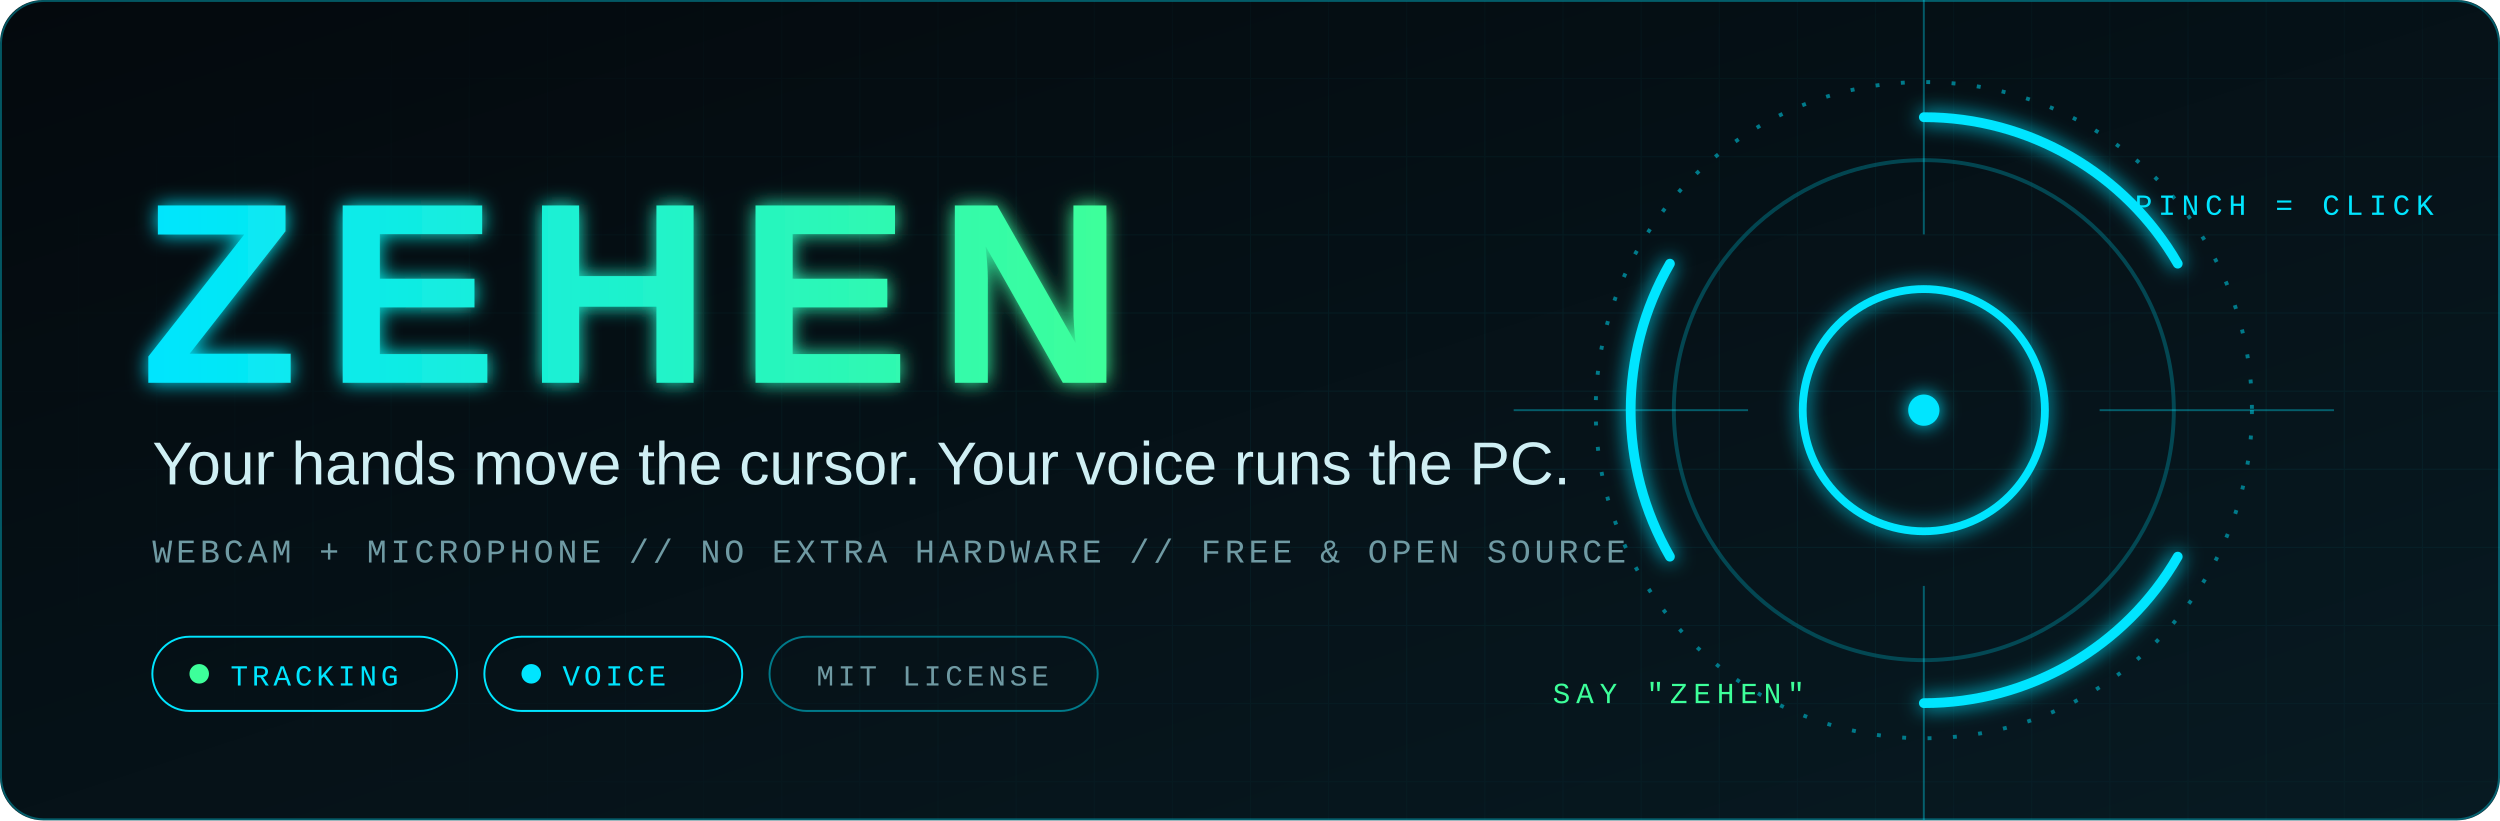
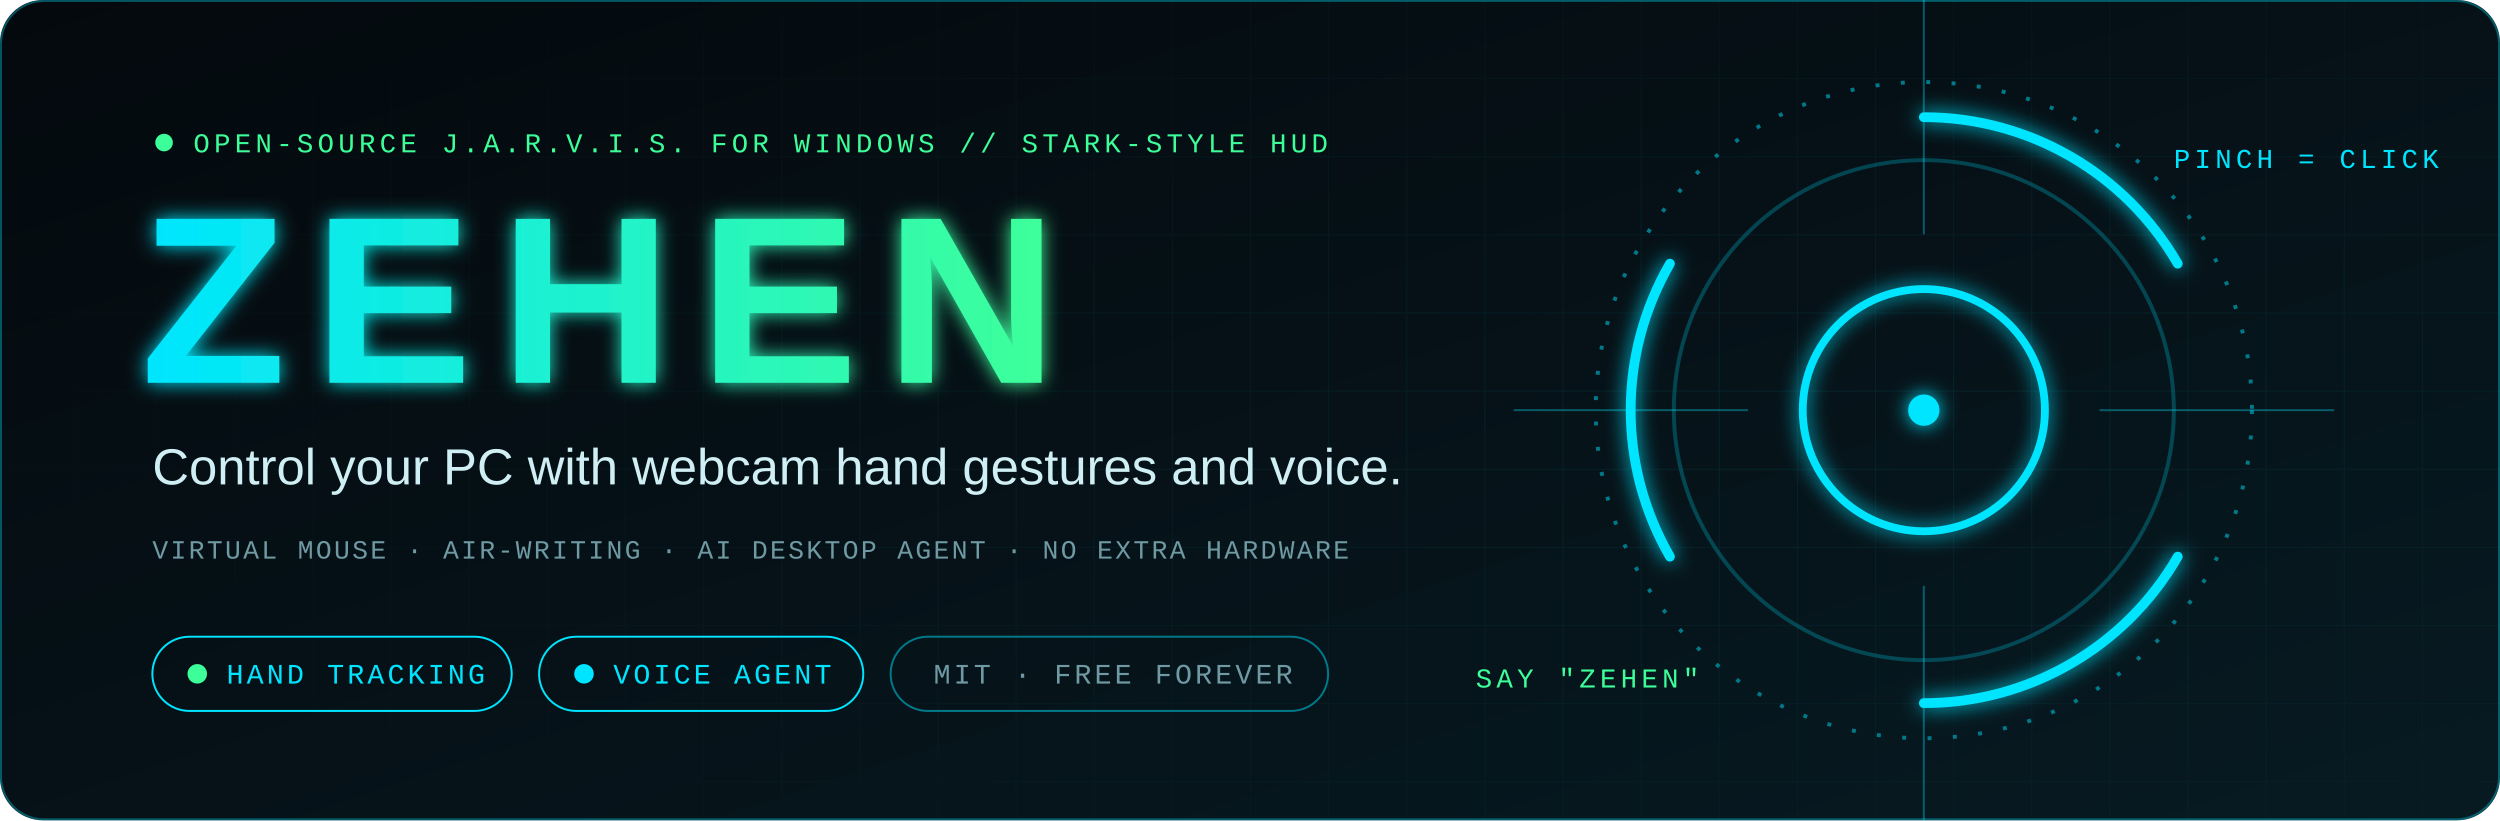
<svg xmlns="http://www.w3.org/2000/svg" viewBox="0 0 1280 420" width="1280" height="420" role="img" aria-labelledby="t d">
  <defs>
    <linearGradient id="bg" x1="0" y1="0" x2="1" y2="1">
      <stop offset="0" stop-color="#04090d" />
      <stop offset="1" stop-color="#071a22" />
    </linearGradient>
    <linearGradient id="ink" x1="0" y1="0" x2="1" y2="0">
      <stop offset="0" stop-color="#00e5ff" />
      <stop offset="1" stop-color="#3dff9a" />
    </linearGradient>
    <linearGradient id="beam" x1="0" y1="0" x2="0" y2="1">
      <stop offset="0" stop-color="#00e5ff" stop-opacity="0" />
      <stop offset=".5" stop-color="#00e5ff" stop-opacity=".22" />
      <stop offset="1" stop-color="#00e5ff" stop-opacity="0" />
    </linearGradient>
    <pattern id="grid" width="40" height="40" patternUnits="userSpaceOnUse">
      <path d="M40 0H0V40" fill="none" stroke="#00e5ff" stroke-opacity=".07" />
    </pattern>
    <radialGradient id="fade" cx=".72" cy=".5" r=".75">
      <stop offset="0" stop-color="#fff" />
      <stop offset="1" stop-color="#000" />
    </radialGradient>
    <mask id="m">
      <rect width="1280" height="420" fill="url(#fade)" />
    </mask>
    <filter id="glow" x="-30%" y="-30%" width="160%" height="160%">
      <feGaussianBlur stdDeviation="5" result="b" />
      <feMerge>
        <feMergeNode in="b" />
        <feMergeNode in="SourceGraphic" />
      </feMerge>
    </filter>
    <clipPath id="clip">
      <rect width="1280" height="420" rx="22" />
    </clipPath>
  </defs>
  <g clip-path="url(#clip)">
    <rect width="1280" height="420" fill="url(#bg)" />
    <rect width="1280" height="420" fill="url(#grid)" mask="url(#m)" />
    <rect width="1280" height="90" y="-90" fill="url(#beam)">
      <animate attributeName="y" values="-90;420" dur="5s" repeatCount="indefinite" />
    </rect>
    <g transform="translate(985 210)">
      <g fill="none" stroke="#007a8a" stroke-width="2">
        <circle r="168" stroke-dasharray="2 11">
          <animateTransform attributeName="transform" type="rotate" from="0" to="360" dur="40s" repeatCount="indefinite" />
        </circle>
        <circle r="128" stroke-opacity=".5" />
      </g>
      <g fill="none" stroke="#00e5ff" stroke-width="5" stroke-linecap="round" filter="url(#glow)">
        <g>
          <path d="M0 -150 A150 150 0 0 1 130 -75" />
          <path d="M130 75 A150 150 0 0 1 0 150" />
          <path d="M-130 75 A150 150 0 0 1 -130 -75" />
          <animateTransform attributeName="transform" type="rotate" from="360" to="0" dur="18s" repeatCount="indefinite" />
        </g>
      </g>
      <g filter="url(#glow)">
        <circle r="62" fill="none" stroke="#00e5ff" stroke-width="4">
          <animate attributeName="r" values="62;54;62" dur="2.6s" repeatCount="indefinite" />
        </circle>
        <circle r="8" fill="#00e5ff" />
      </g>
      <g stroke="#00e5ff" stroke-opacity=".35">
        <path d="M0 -210V-90M0 90V210M-210 0H-90M90 0H210" />
      </g>
-       <text x="108" y="-100" fill="#00e5ff" font-family="Consolas, 'Courier New', monospace" font-size="15" letter-spacing="3">PINCH  =  CLICK</text>
-       <text x="-190" y="150" fill="#3dff9a" font-family="Consolas, 'Courier New', monospace" font-size="15" letter-spacing="3">SAY  "ZEHEN"</text>
+       <text x="128" y="-124" fill="#00e5ff" font-family="Consolas, 'Courier New', monospace" font-size="14" letter-spacing="2.2">PINCH = CLICK</text>
+       <text x="-115" y="142" text-anchor="end" fill="#3dff9a" font-family="Consolas, 'Courier New', monospace" font-size="14" letter-spacing="2.2">SAY "ZEHEN"</text>
    </g>
-     <text x="72" y="196" font-family="'Segoe UI', 'Helvetica Neue', Arial, sans-serif" font-weight="800" font-size="132" letter-spacing="14" fill="url(#ink)" filter="url(#glow)">ZEHEN</text>
-     <text x="78" y="248" font-family="'Segoe UI', 'Helvetica Neue', Arial, sans-serif" font-weight="500" font-size="31" fill="#cfeff4">Your hands move the cursor. Your voice runs the PC.</text>
-     <text x="78" y="288" font-family="Consolas, 'Courier New', monospace" font-size="17" letter-spacing="2" fill="#6f9aa3">WEBCAM  +  MICROPHONE   //   NO EXTRA HARDWARE   //   FREE  &amp;  OPEN SOURCE</text>
-     <g font-family="Consolas, 'Courier New', monospace" font-size="15" letter-spacing="2">
-       <rect x="78" y="326" width="156" height="38" rx="19" fill="none" stroke="#00e5ff" />
-       <circle cx="102" cy="345" r="5" fill="#3dff9a">
+     <circle cx="84" cy="73" r="4.5" fill="#3dff9a">
+       <animate attributeName="opacity" values="1;.25;1" dur="1.8s" repeatCount="indefinite" />
+     </circle>
+     <text x="99" y="78" font-family="Consolas, 'Courier New', monospace" font-size="14" letter-spacing="2.2" fill="#3dff9a">OPEN-SOURCE J.A.R.V.I.S. FOR WINDOWS  //  STARK-STYLE HUD</text>
+     <text x="72" y="196" font-family="'Segoe UI', 'Helvetica Neue', Arial, sans-serif" font-weight="800" font-size="122" letter-spacing="14" fill="url(#ink)" filter="url(#glow)">ZEHEN</text>
+     <text x="78" y="248" font-family="'Segoe UI', 'Helvetica Neue', Arial, sans-serif" font-weight="500" font-size="26" fill="#cfeff4">Control your PC with webcam hand gestures and voice.</text>
+     <text x="78" y="286" font-family="Consolas, 'Courier New', monospace" font-size="13.5" letter-spacing="1.2" fill="#6f9aa3">VIRTUAL MOUSE  ·  AIR-WRITING  ·  AI DESKTOP AGENT  ·  NO EXTRA HARDWARE</text>
+     <g font-family="Consolas, 'Courier New', monospace" font-size="14.5" letter-spacing="1.6">
+       <rect x="78" y="326" width="184" height="38" rx="19" fill="none" stroke="#00e5ff" />
+       <circle cx="101" cy="345" r="5" fill="#3dff9a">
        <animate attributeName="opacity" values="1;.25;1" dur="1.6s" repeatCount="indefinite" />
      </circle>
-       <text x="118" y="351" fill="#00e5ff">TRACKING</text>
-       <rect x="248" y="326" width="132" height="38" rx="19" fill="none" stroke="#00e5ff" />
-       <circle cx="272" cy="345" r="5" fill="#00e5ff">
+       <text x="116" y="350" fill="#00e5ff">HAND TRACKING</text>
+       <rect x="276" y="326" width="166" height="38" rx="19" fill="none" stroke="#00e5ff" />
+       <circle cx="299" cy="345" r="5" fill="#00e5ff">
        <animate attributeName="opacity" values="1;.25;1" dur="2.1s" repeatCount="indefinite" />
      </circle>
-       <text x="288" y="351" fill="#00e5ff">VOICE</text>
-       <rect x="394" y="326" width="168" height="38" rx="19" fill="none" stroke="#007a8a" />
-       <text x="418" y="351" fill="#6f9aa3">MIT LICENSE</text>
+       <text x="314" y="350" fill="#00e5ff">VOICE AGENT</text>
+       <rect x="456" y="326" width="224" height="38" rx="19" fill="none" stroke="#007a8a" />
+       <text x="478" y="350" fill="#6f9aa3">MIT · FREE FOREVER</text>
    </g>
  </g>
  <rect x=".5" y=".5" width="1279" height="419" rx="22" fill="none" stroke="#00e5ff" stroke-opacity=".35" />
</svg>
